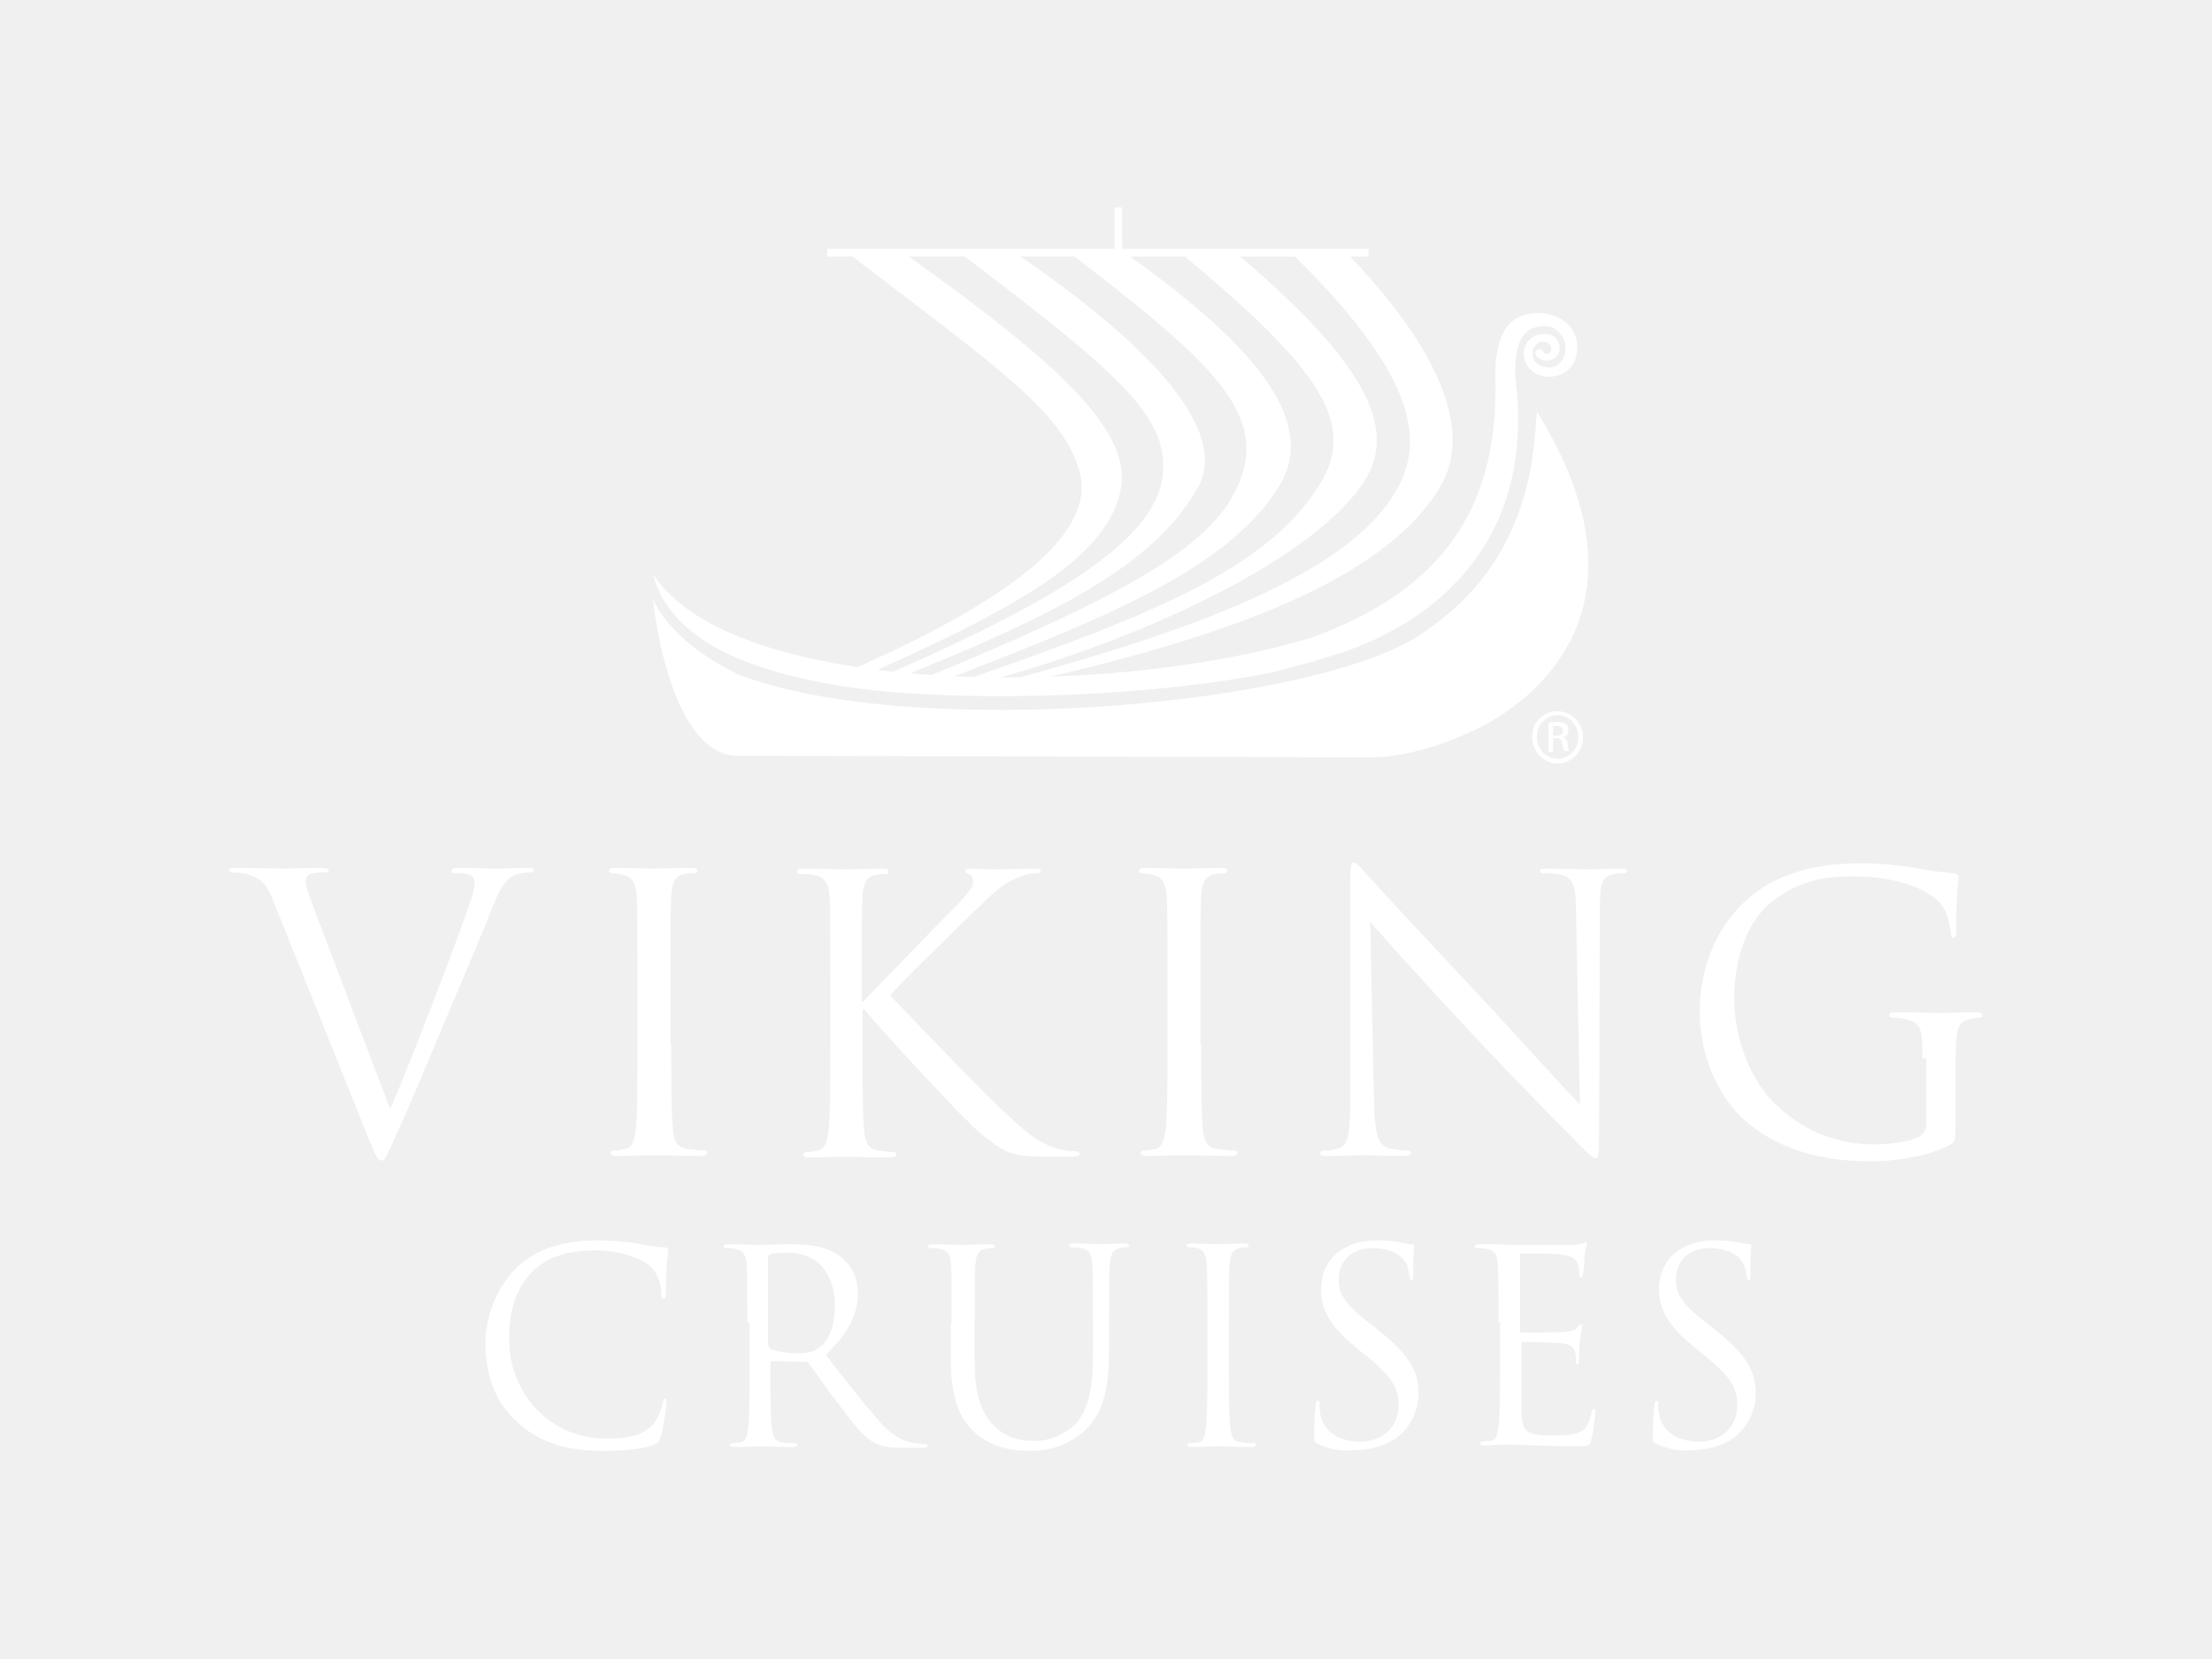
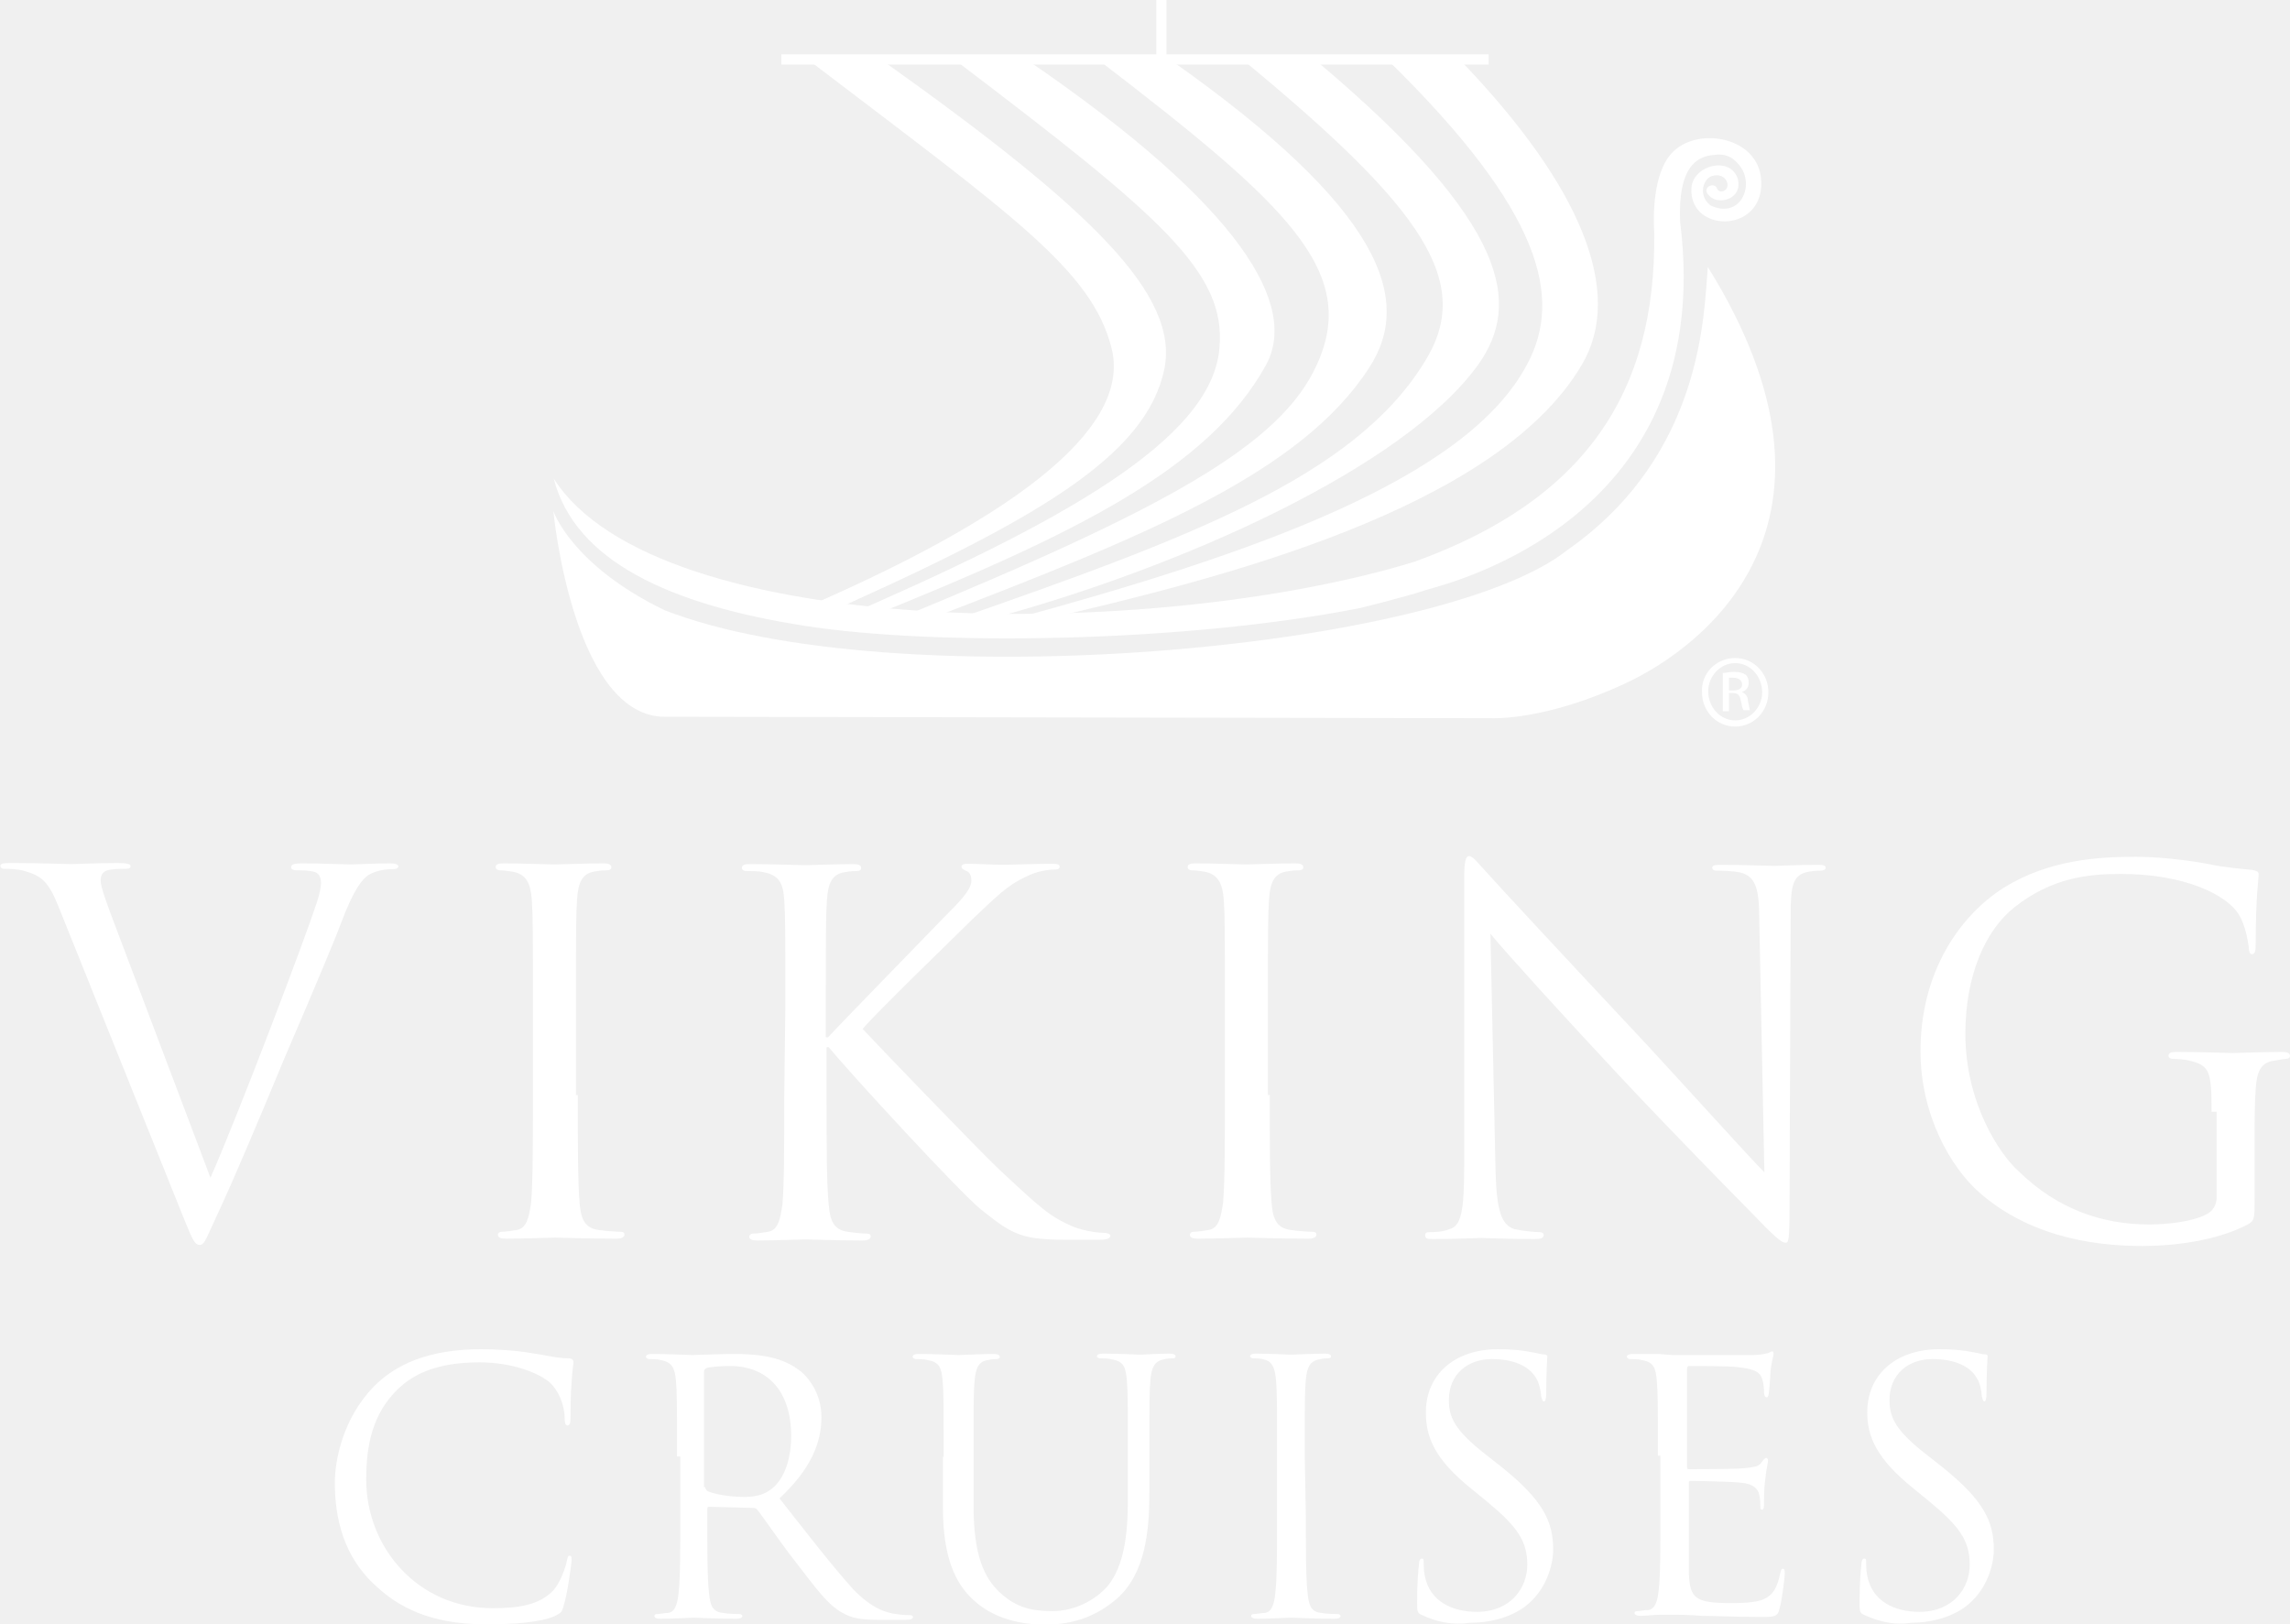
- <svg xmlns="http://www.w3.org/2000/svg" version="1.1" id="logo" x="0px" y="0px" viewBox="0 0 288 216" enable-background="new 0 0 288 216" xml:space="preserve">
+ <svg xmlns="http://www.w3.org/2000/svg" version="1.1" id="logo" x="0px" y="0px" viewBox="82 83.2 627.8 445.2" enable-background="new 82 83.2 627.8 445.2" xml:space="preserve">
  <g>
    <g>
-       <path fill="#FFFFFF" d="M67.4,185.2c-3.4-3-4.2-7-4.2-10.4c0-2.3,0.8-6.4,3.9-9.6c2.1-2.1,5.3-3.7,10.7-3.7c1.4,0,3.4,0.1,5.1,0.4    c1.3,0.2,2.5,0.5,3.6,0.5c0.4,0,0.5,0.2,0.5,0.4c0,0.3-0.1,0.7-0.2,2c-0.1,1.2-0.1,3.1-0.1,3.6c0,0.5-0.1,0.7-0.3,0.7    c-0.2,0-0.3-0.2-0.3-0.7c0-1.4-0.6-2.8-1.5-3.6c-1.2-1-3.9-2-7-2c-4.7,0-6.8,1.4-8.1,2.6c-2.6,2.5-3.2,5.6-3.2,9.1    c0,6.7,5.1,12.8,12.6,12.8c2.6,0,4.7-0.3,6.1-1.8c0.7-0.8,1.2-2.3,1.3-2.9c0.1-0.4,0.1-0.5,0.3-0.5c0.2,0,0.2,0.2,0.2,0.5    c0,0.2-0.4,3.3-0.8,4.5c-0.2,0.7-0.3,0.7-0.9,1c-1.4,0.6-4.1,0.8-6.3,0.8C73.7,189,70.1,187.7,67.4,185.2z" />
-       <path fill="#FFFFFF" d="M97.3,172.2c0-5.5,0-6.4-0.1-7.6c-0.1-1.2-0.4-1.8-1.5-2c-0.3-0.1-0.9-0.1-1.2-0.1c-0.1,0-0.3-0.1-0.3-0.2    c0-0.2,0.2-0.3,0.6-0.3c1.6,0,3.8,0.1,4,0.1c0.4,0,3-0.1,4.1-0.1c2.2,0,4.6,0.2,6.4,1.5c0.9,0.6,2.4,2.3,2.4,4.8    c0,2.6-1.1,5.2-4.2,8.1c2.9,3.7,5.3,6.8,7.3,9c1.9,2,3.4,2.4,4.3,2.5c0.7,0.1,1.2,0.1,1.4,0.1c0.2,0,0.3,0.1,0.3,0.2    c0,0.2-0.2,0.3-0.8,0.3h-2.5c-2,0-2.8-0.2-3.7-0.7c-1.5-0.8-2.7-2.5-4.7-5.1c-1.5-1.9-3.1-4.3-3.8-5.2c-0.1-0.1-0.2-0.2-0.5-0.2    l-4.3-0.1c-0.2,0-0.2,0.1-0.2,0.3v0.8c0,3.4,0,6.1,0.2,7.6c0.1,1,0.3,1.8,1.4,1.9c0.5,0.1,1.3,0.1,1.6,0.1c0.2,0,0.3,0.1,0.3,0.2    c0,0.2-0.2,0.3-0.6,0.3c-1.9,0-4.1-0.1-4.3-0.1c0,0-2.2,0.1-3.3,0.1c-0.4,0-0.6-0.1-0.6-0.3c0-0.1,0.1-0.2,0.3-0.2    c0.3,0,0.7-0.1,1.1-0.1c0.7-0.1,0.9-0.9,1-1.9c0.2-1.5,0.2-4.2,0.2-7.6V172.2z M100.1,175.2c0,0.2,0.1,0.3,0.2,0.4    c0.5,0.3,2.1,0.6,3.7,0.6c0.8,0,1.8-0.1,2.6-0.7c1.2-0.8,2.1-2.7,2.1-5.4c0-4.4-2.3-7-6.1-7c-1,0-2,0.1-2.3,0.2    c-0.2,0.1-0.3,0.2-0.3,0.4V175.2z" />
-       <path fill="#FFFFFF" d="M123.9,172.2c0-5.5,0-6.4-0.1-7.6c-0.1-1.2-0.3-1.8-1.5-2c-0.3-0.1-0.9-0.1-1.2-0.1    c-0.1,0-0.3-0.1-0.3-0.2c0-0.2,0.2-0.3,0.6-0.3c1.6,0,3.7,0.1,4,0.1c0.3,0,2.4-0.1,3.5-0.1c0.4,0,0.6,0.1,0.6,0.3    c0,0.1-0.1,0.2-0.3,0.2c-0.2,0-0.5,0-0.9,0.1c-0.9,0.1-1.2,0.8-1.3,2c-0.1,1.1-0.1,2.1-0.1,7.6v4.9c0,5,1.1,7.2,2.6,8.6    c1.7,1.6,3.3,1.9,5.3,1.9c2.1,0,4.2-1,5.5-2.5c1.6-2,2-5,2-8.6v-4.4c0-5.5,0-6.4-0.1-7.6c-0.1-1.2-0.3-1.8-1.5-2    c-0.3-0.1-0.9-0.1-1.2-0.1c-0.1,0-0.3-0.1-0.3-0.2c0-0.2,0.2-0.3,0.6-0.3c1.6,0,3.5,0.1,3.7,0.1c0.2,0,1.9-0.1,2.9-0.1    c0.4,0,0.6,0.1,0.6,0.3c0,0.1-0.1,0.2-0.3,0.2c-0.2,0-0.5,0-0.9,0.1c-0.9,0.2-1.2,0.8-1.3,2c-0.1,1.1-0.1,2.1-0.1,7.6v3.7    c0,3.8-0.4,8-3.2,10.5c-2.5,2.2-5.1,2.6-7.2,2.6c-1.2,0-4.7-0.1-7.2-2.5c-1.7-1.6-3-4.1-3-9.2V172.2z" />
-       <path fill="#FFFFFF" d="M160,178.3c0,3.4,0,6.1,0.2,7.6c0.1,1,0.3,1.8,1.4,1.9c0.5,0.1,1.3,0.1,1.6,0.1c0.2,0,0.3,0.1,0.3,0.2    c0,0.2-0.2,0.3-0.6,0.3c-1.9,0-4.1-0.1-4.3-0.1c-0.2,0-2.4,0.1-3.4,0.1c-0.4,0-0.6-0.1-0.6-0.3c0-0.1,0.1-0.2,0.3-0.2    c0.3,0,0.7-0.1,1.1-0.1c0.7-0.1,0.9-0.9,1-1.9c0.2-1.5,0.2-4.2,0.2-7.6v-6.2c0-5.5,0-6.4-0.1-7.6c-0.1-1.2-0.4-1.8-1.2-2    c-0.4-0.1-0.8-0.1-1.1-0.1c-0.1,0-0.3-0.1-0.3-0.2c0-0.2,0.2-0.3,0.6-0.3c1.2,0,3.4,0.1,3.5,0.1c0.2,0,2.4-0.1,3.4-0.1    c0.4,0,0.6,0.1,0.6,0.3c0,0.1-0.1,0.2-0.3,0.2c-0.2,0-0.5,0-0.9,0.1c-0.9,0.2-1.2,0.8-1.3,2c-0.1,1.1-0.1,2.1-0.1,7.6V178.3z" />
-       <path fill="#FFFFFF" d="M171.6,188c-0.5-0.2-0.5-0.4-0.5-1.3c0-1.8,0.1-3.2,0.2-3.7c0-0.4,0.1-0.6,0.3-0.6c0.2,0,0.2,0.1,0.2,0.4    c0,0.3,0,0.8,0.1,1.3c0.5,2.6,2.8,3.6,5.2,3.6c3.4,0,5-2.4,5-4.7c0-2.4-1-3.8-4-6.3l-1.6-1.3c-3.7-3-4.5-5.2-4.5-7.6    c0-3.7,2.8-6.3,7.2-6.3c1.4,0,2.4,0.1,3.3,0.3c0.7,0.1,0.9,0.2,1.2,0.2c0.3,0,0.4,0.1,0.4,0.2c0,0.2-0.1,1.3-0.1,3.7    c0,0.6-0.1,0.8-0.2,0.8c-0.2,0-0.2-0.2-0.3-0.5c0-0.4-0.2-1.4-0.5-1.8c-0.2-0.4-1.2-1.9-4.4-1.9c-2.4,0-4.3,1.5-4.3,4.1    c0,2,0.9,3.3,4.3,5.9l1,0.8c4.1,3.3,5.1,5.4,5.1,8.2c0,1.4-0.6,4.1-3,5.8c-1.5,1-3.4,1.5-5.3,1.5C174.7,189,173,188.7,171.6,188z" />
-       <path fill="#FFFFFF" d="M195.1,172.2c0-5.5,0-6.4-0.1-7.6c-0.1-1.2-0.3-1.8-1.5-2c-0.3-0.1-0.9-0.1-1.2-0.1    c-0.1,0-0.3-0.1-0.3-0.2c0-0.2,0.2-0.3,0.6-0.3c0.8,0,1.8,0,2.5,0l1.4,0.1c0.2,0,7.2,0,8,0c0.7,0,1.2-0.1,1.5-0.2    c0.2,0,0.3-0.2,0.5-0.2c0.1,0,0.1,0.1,0.1,0.3c0,0.2-0.2,0.7-0.3,1.6c0,0.3-0.1,1.9-0.2,2.3c0,0.2-0.1,0.4-0.2,0.4    c-0.2,0-0.3-0.2-0.3-0.5c0-0.2,0-0.8-0.2-1.3c-0.2-0.6-0.6-1-2.5-1.2c-0.6-0.1-4.4-0.1-4.8-0.1c-0.1,0-0.2,0.1-0.2,0.3v9.7    c0,0.2,0,0.3,0.2,0.3c0.5,0,4.8,0,5.6-0.1c0.8-0.1,1.3-0.1,1.6-0.5c0.2-0.3,0.4-0.5,0.5-0.5c0.1,0,0.2,0.1,0.2,0.3    c0,0.2-0.2,0.8-0.3,2c-0.1,0.7-0.1,2-0.1,2.2c0,0.3,0,0.7-0.2,0.7c-0.2,0-0.2-0.1-0.2-0.3c0-0.3,0-0.7-0.1-1.2    c-0.1-0.5-0.5-1.1-1.8-1.2c-0.9-0.1-4.4-0.2-5-0.2c-0.2,0-0.2,0.1-0.2,0.2v3.1c0,1.2,0,5.2,0,6c0.1,2.4,0.6,2.9,4.1,2.9    c0.9,0,2.5,0,3.4-0.4c0.9-0.4,1.3-1.1,1.6-2.5c0.1-0.4,0.1-0.5,0.3-0.5c0.2,0,0.2,0.3,0.2,0.5c0,0.3-0.3,2.7-0.5,3.4    c-0.2,0.9-0.5,0.9-1.9,0.9c-2.6,0-4.6-0.1-5.9-0.1c-1.4-0.1-2.2-0.1-2.7-0.1c-0.1,0-0.7,0-1.4,0c-0.7,0-1.5,0.1-2,0.1    c-0.4,0-0.6-0.1-0.6-0.3c0-0.1,0.1-0.2,0.3-0.2c0.3,0,0.7-0.1,1.1-0.1c0.7-0.1,0.9-0.9,1-1.9c0.2-1.5,0.2-4.2,0.2-7.6V172.2z" />
-       <path fill="#FFFFFF" d="M215.7,188c-0.5-0.2-0.5-0.4-0.5-1.3c0-1.8,0.1-3.2,0.2-3.7c0-0.4,0.1-0.6,0.3-0.6c0.2,0,0.2,0.1,0.2,0.4    c0,0.3,0,0.8,0.1,1.3c0.5,2.6,2.8,3.6,5.2,3.6c3.4,0,5-2.4,5-4.7c0-2.4-1-3.8-4-6.3l-1.6-1.3c-3.7-3-4.6-5.2-4.6-7.6    c0-3.7,2.8-6.3,7.2-6.3c1.4,0,2.4,0.1,3.3,0.3c0.7,0.1,0.9,0.2,1.2,0.2c0.3,0,0.3,0.1,0.3,0.2c0,0.2-0.1,1.3-0.1,3.7    c0,0.6-0.1,0.8-0.2,0.8c-0.2,0-0.2-0.2-0.3-0.5c0-0.4-0.2-1.4-0.5-1.8c-0.2-0.4-1.2-1.9-4.4-1.9c-2.4,0-4.3,1.5-4.3,4.1    c0,2,0.9,3.3,4.3,5.9l1,0.8c4.1,3.3,5.1,5.4,5.1,8.2c0,1.4-0.6,4.1-3,5.8c-1.5,1-3.4,1.5-5.3,1.5C218.8,189,217.2,188.7,215.7,188    z" />
+       <path fill="#FFFFFF" d="M185.4,518.3c-9.4-8.2-11.6-19.2-11.6-28.6c0-6.3,2.2-17.6,10.7-26.4c5.8-5.8,14.6-10.2,29.4-10.2    c3.9,0,9.4,0.3,14,1.1c3.6,0.5,6.9,1.4,9.9,1.4c1.1,0,1.4,0.5,1.4,1.1c0,0.8-0.3,1.9-0.5,5.5c-0.3,3.3-0.3,8.5-0.3,9.9    s-0.3,1.9-0.8,1.9c-0.5,0-0.8-0.5-0.8-1.9c0-3.8-1.7-7.7-4.1-9.9c-3.3-2.8-10.7-5.5-19.2-5.5c-12.9,0-18.7,3.9-22.3,7.2    c-7.1,6.9-8.8,15.4-8.8,25c0,18.4,14,35.2,34.6,35.2c7.1,0,12.9-0.8,16.8-5c1.9-2.2,3.3-6.3,3.6-8c0.3-1.1,0.3-1.4,0.8-1.4    c0.5,0,0.5,0.5,0.5,1.4c0,0.5-1.1,9.1-2.2,12.4c-0.5,1.9-0.8,1.9-2.5,2.8c-3.9,1.7-11.3,2.2-17.3,2.2    C202.7,528.8,192.8,525.2,185.4,518.3z" />
+       <path fill="#FFFFFF" d="M267.6,482.5c0-15.1,0-17.6-0.3-20.9c-0.3-3.3-1.1-5-4.1-5.5c-0.8-0.3-2.5-0.3-3.3-0.3    c-0.3,0-0.8-0.3-0.8-0.6c0-0.5,0.5-0.8,1.6-0.8c4.4,0,10.5,0.3,11,0.3c1.1,0,8.2-0.3,11.3-0.3c6,0,12.6,0.5,17.6,4.1    c2.5,1.6,6.6,6.3,6.6,13.2c0,7.2-3,14.3-11.5,22.3c8,10.2,14.6,18.7,20.1,24.8c5.2,5.5,9.4,6.6,11.8,6.9c1.9,0.3,3.3,0.3,3.9,0.3    c0.5,0,0.8,0.3,0.8,0.5c0,0.5-0.5,0.8-2.2,0.8h-6.9c-5.5,0-7.7-0.5-10.2-1.9c-4.1-2.2-7.4-6.9-12.9-14    c-4.1-5.2-8.5-11.8-10.5-14.3c-0.3-0.3-0.5-0.5-1.4-0.5l-11.8-0.3c-0.5,0-0.5,0.3-0.5,0.8v2.2c0,9.3,0,16.8,0.5,20.9    c0.3,2.8,0.8,5,3.9,5.2c1.4,0.3,3.6,0.3,4.4,0.3c0.5,0,0.8,0.3,0.8,0.5c0,0.5-0.5,0.8-1.6,0.8c-5.2,0-11.3-0.3-11.8-0.3    c0,0-6,0.3-9.1,0.3c-1.1,0-1.6-0.3-1.6-0.8c0-0.3,0.3-0.5,0.8-0.5c0.8,0,1.9-0.3,3-0.3c1.9-0.3,2.5-2.5,2.8-5.2    c0.5-4.1,0.5-11.5,0.5-20.9v-16.8H267.6z M275.3,490.8c0,0.5,0.3,0.8,0.5,1.1c1.4,0.8,5.8,1.7,10.2,1.7c2.2,0,5-0.3,7.1-1.9    c3.3-2.2,5.8-7.4,5.8-14.8c0-12.1-6.3-19.2-16.8-19.2c-2.8,0-5.5,0.3-6.3,0.5c-0.5,0.3-0.8,0.5-0.8,1.1v31.6H275.3z" />
+       <path fill="#FFFFFF" d="M340.7,482.5c0-15.1,0-17.6-0.3-20.9c-0.3-3.3-0.8-5-4.1-5.5c-0.8-0.3-2.5-0.3-3.3-0.3    c-0.3,0-0.8-0.3-0.8-0.6c0-0.5,0.5-0.8,1.6-0.8c4.4,0,10.2,0.3,11,0.3s6.6-0.3,9.6-0.3c1.1,0,1.7,0.3,1.7,0.8    c0,0.3-0.3,0.6-0.8,0.6s-1.4,0-2.5,0.3c-2.5,0.3-3.3,2.2-3.6,5.5c-0.3,3-0.3,5.8-0.3,20.9V496c0,13.8,3,19.8,7.1,23.7    c4.7,4.4,9.1,5.2,14.6,5.2c5.8,0,11.5-2.8,15.1-6.9c4.4-5.5,5.5-13.8,5.5-23.6v-12.1c0-15.1,0-17.6-0.3-20.9s-0.8-5-4.1-5.5    c-0.8-0.3-2.5-0.3-3.3-0.3c-0.3,0-0.8-0.3-0.8-0.5c0-0.5,0.5-0.8,1.7-0.8c4.4,0,9.6,0.3,10.2,0.3s5.2-0.3,8-0.3    c1.1,0,1.7,0.3,1.7,0.8c0,0.3-0.3,0.5-0.8,0.5s-1.4,0-2.5,0.3c-2.5,0.5-3.3,2.2-3.6,5.5c-0.3,3-0.3,5.8-0.3,20.9v10.2    c0,10.5-1.1,22-8.8,28.9c-6.9,6-14,7.2-19.8,7.2c-3.3,0-12.9-0.3-19.8-6.9c-4.7-4.4-8.2-11.3-8.2-25.3v-13.8H340.7z" />
+       <path fill="#FFFFFF" d="M440,499.3c0,9.3,0,16.8,0.5,20.9c0.3,2.8,0.8,5,3.8,5.2c1.4,0.3,3.6,0.3,4.4,0.3c0.5,0,0.8,0.3,0.8,0.5    c0,0.5-0.5,0.8-1.7,0.8c-5.2,0-11.3-0.3-11.8-0.3s-6.6,0.3-9.3,0.3c-1.1,0-1.7-0.3-1.7-0.8c0-0.3,0.3-0.5,0.8-0.5    c0.8,0,1.9-0.3,3-0.3c1.9-0.3,2.5-2.5,2.8-5.2c0.5-4.1,0.5-11.5,0.5-20.9v-17c0-15.1,0-17.6-0.3-20.9c-0.3-3.3-1.1-5-3.3-5.5    c-1.1-0.3-2.2-0.3-3-0.3c-0.3,0-0.8-0.3-0.8-0.5c0-0.5,0.5-0.8,1.6-0.8c3.3,0,9.4,0.3,9.6,0.3c0.5,0,6.6-0.3,9.4-0.3    c1.1,0,1.6,0.3,1.6,0.8c0,0.3-0.3,0.5-0.8,0.5c-0.5,0-1.4,0-2.5,0.3c-2.5,0.5-3.3,2.2-3.6,5.5c-0.3,3-0.3,5.8-0.3,20.9L440,499.3    L440,499.3z" />
+       <path fill="#FFFFFF" d="M471.9,526c-1.4-0.5-1.4-1.1-1.4-3.6c0-5,0.3-8.8,0.5-10.2c0-1.1,0.3-1.7,0.8-1.7s0.5,0.3,0.5,1.1    c0,0.8,0,2.2,0.3,3.6c1.4,7.2,7.7,9.9,14.3,9.9c9.3,0,13.8-6.6,13.8-12.9c0-6.6-2.8-10.5-11-17.3l-4.4-3.6    c-10.2-8.2-12.4-14.3-12.4-20.9c0-10.2,7.7-17.3,19.8-17.3c3.8,0,6.6,0.3,9.1,0.8c1.9,0.3,2.5,0.6,3.3,0.6s1.1,0.3,1.1,0.5    c0,0.5-0.3,3.6-0.3,10.2c0,1.7-0.3,2.2-0.6,2.2c-0.5,0-0.5-0.5-0.8-1.4c0-1.1-0.6-3.9-1.4-5c-0.6-1.1-3.3-5.2-12.1-5.2    c-6.6,0-11.8,4.1-11.8,11.3c0,5.5,2.5,9.1,11.8,16.2l2.8,2.2c11.3,9.1,14,14.9,14,22.6c0,3.8-1.7,11.3-8.2,15.9    c-4.1,2.8-9.3,4.1-14.6,4.1C480.4,528.8,475.8,527.9,471.9,526z" />
+       <path fill="#FFFFFF" d="M536.5,482.5c0-15.1,0-17.6-0.3-20.9c-0.3-3.3-0.8-5-4.1-5.5c-0.8-0.3-2.5-0.3-3.3-0.3    c-0.3,0-0.8-0.3-0.8-0.6c0-0.5,0.5-0.8,1.7-0.8c2.2,0,5,0,6.9,0l3.8,0.3c0.5,0,19.8,0,22,0c1.9,0,3.3-0.3,4.1-0.5    c0.5,0,0.8-0.5,1.4-0.5c0.3,0,0.3,0.3,0.3,0.8s-0.5,1.9-0.8,4.4c0,0.8-0.3,5.2-0.5,6.3c0,0.5-0.3,1.1-0.5,1.1    c-0.5,0-0.8-0.5-0.8-1.4c0-0.5,0-2.2-0.5-3.6c-0.5-1.7-1.7-2.8-6.9-3.3c-1.7-0.3-12.1-0.3-13.2-0.3c-0.3,0-0.5,0.3-0.5,0.8v26.7    c0,0.5,0,0.8,0.5,0.8c1.4,0,13.2,0,15.4-0.3s3.6-0.3,4.4-1.4c0.5-0.8,1.1-1.4,1.4-1.4c0.3,0,0.5,0.3,0.5,0.8s-0.5,2.2-0.8,5.5    c-0.3,1.9-0.3,5.5-0.3,6c0,0.8,0,1.9-0.5,1.9s-0.5-0.3-0.5-0.8c0-0.8,0-1.9-0.3-3.3s-1.4-3-5-3.3c-2.5-0.3-12.1-0.5-13.8-0.5    c-0.5,0-0.5,0.3-0.5,0.5v8.5c0,3.3,0,14.3,0,16.5c0.3,6.6,1.7,8,11.3,8c2.5,0,6.9,0,9.3-1.1s3.6-3,4.4-6.9    c0.3-1.1,0.3-1.4,0.8-1.4s0.5,0.8,0.5,1.4c0,0.8-0.8,7.4-1.4,9.3c-0.5,2.5-1.4,2.5-5.2,2.5c-7.2,0-12.7-0.3-16.2-0.3    c-3.8-0.3-6-0.3-7.4-0.3c-0.3,0-1.9,0-3.8,0s-4.1,0.3-5.5,0.3c-1.1,0-1.7-0.3-1.7-0.8c0-0.3,0.3-0.5,0.8-0.5c0.8,0,1.9-0.3,3-0.3    c1.9-0.3,2.5-2.5,2.8-5.2c0.5-4.1,0.5-11.5,0.5-20.9v-16.2H536.5z" />
+       <path fill="#FFFFFF" d="M593.2,526c-1.4-0.5-1.4-1.1-1.4-3.6c0-5,0.3-8.8,0.5-10.2c0-1.1,0.3-1.7,0.8-1.7s0.5,0.3,0.5,1.1    c0,0.8,0,2.2,0.3,3.6c1.4,7.2,7.7,9.9,14.3,9.9c9.3,0,13.8-6.6,13.8-12.9c0-6.6-2.8-10.5-11-17.3l-4.4-3.6    c-10.2-8.2-12.7-14.3-12.7-20.9c0-10.2,7.7-17.3,19.8-17.3c3.8,0,6.6,0.3,9.1,0.8c1.9,0.3,2.5,0.6,3.3,0.6s0.8,0.3,0.8,0.5    c0,0.5-0.3,3.6-0.3,10.2c0,1.7-0.3,2.2-0.5,2.2c-0.5,0-0.5-0.5-0.8-1.4c0-1.1-0.5-3.9-1.4-5c-0.5-1.1-3.3-5.2-12.1-5.2    c-6.6,0-11.8,4.1-11.8,11.3c0,5.5,2.5,9.1,11.8,16.2l2.8,2.2c11.3,9.1,14,14.9,14,22.6c0,3.8-1.7,11.3-8.2,15.9    c-4.1,2.8-9.3,4.1-14.6,4.1C601.7,528.8,597.3,527.9,593.2,526z" />
    </g>
    <g>
-       <path fill="#FFFFFF" d="M50.8,144.4c2.9-6.6,9.5-24,10.6-27.5c0.2-0.7,0.4-1.4,0.4-1.9c0-0.4-0.1-0.9-0.6-1.1    c-0.6-0.2-1.3-0.2-1.9-0.2c-0.3,0-0.5-0.1-0.5-0.3c0-0.3,0.3-0.4,1.1-0.4c2,0,4.3,0.1,4.9,0.1c0.3,0,2.4-0.1,3.9-0.1    c0.5,0,0.8,0.1,0.8,0.3c0,0.2-0.2,0.3-0.6,0.3c-0.3,0-1.4,0-2.4,0.6c-0.6,0.4-1.4,1.3-2.7,4.7c-0.5,1.4-3,7.3-5.6,13.4    c-3,7.2-5.3,12.6-6.4,15c-1.4,3-1.6,3.8-2.1,3.8c-0.6,0-0.8-0.7-1.8-3.1l-12.2-30.4c-1.1-2.8-1.8-3.3-3.6-3.8    c-0.7-0.2-1.6-0.2-1.9-0.2c-0.3,0-0.4-0.2-0.4-0.3c0-0.3,0.5-0.3,1.3-0.3c2.4,0,5.2,0.1,5.8,0.1c0.5,0,2.7-0.1,4.6-0.1    c0.9,0,1.3,0.1,1.3,0.3c0,0.2-0.1,0.3-0.5,0.3c-0.5,0-1.4,0-1.9,0.2c-0.5,0.2-0.6,0.6-0.6,1c0,0.6,0.6,2.2,1.3,4.1L50.8,144.4z" />
-       <path fill="#FFFFFF" d="M87.4,136.1c0,4.8,0,8.7,0.2,10.8c0.1,1.4,0.4,2.5,1.9,2.7c0.7,0.1,1.8,0.2,2.2,0.2c0.3,0,0.4,0.1,0.4,0.3    c0,0.2-0.2,0.4-0.8,0.4c-2.7,0-5.9-0.1-6.1-0.1c-0.2,0-3.4,0.1-4.9,0.1c-0.5,0-0.8-0.1-0.8-0.4c0-0.1,0.1-0.3,0.4-0.3    c0.4,0,1-0.1,1.5-0.2c1-0.2,1.2-1.3,1.4-2.7c0.2-2.1,0.2-6,0.2-10.8v-8.7c0-7.7,0-9.1-0.1-10.7c-0.1-1.7-0.6-2.5-1.7-2.8    c-0.5-0.1-1.2-0.2-1.5-0.2c-0.2,0-0.4-0.1-0.4-0.3c0-0.3,0.2-0.4,0.8-0.4c1.6,0,4.8,0.1,5,0.1c0.2,0,3.4-0.1,4.9-0.1    c0.5,0,0.8,0.1,0.8,0.4c0,0.2-0.2,0.3-0.4,0.3c-0.3,0-0.6,0-1.2,0.1c-1.3,0.2-1.7,1.1-1.8,2.8c-0.1,1.6-0.1,3-0.1,10.7V136.1z" />
-       <path fill="#FFFFFF" d="M108.1,127.4c0-7.7,0-9.1-0.1-10.7c-0.1-1.7-0.5-2.5-2.1-2.8c-0.4-0.1-1.2-0.1-1.7-0.1    c-0.2,0-0.4-0.1-0.4-0.3c0-0.3,0.2-0.4,0.8-0.4c2.2,0,5.2,0.1,5.5,0.1c0.4,0,3.3-0.1,4.8-0.1c0.5,0,0.8,0.1,0.8,0.4    c0,0.2-0.2,0.3-0.4,0.3c-0.3,0-0.6,0-1.2,0.1c-1.3,0.2-1.7,1.1-1.8,2.8c-0.1,1.6-0.1,3-0.1,10.7v3h0.2c0.8-0.9,9.8-10.1,11.6-12    c1.4-1.4,2.7-2.7,2.7-3.6c0-0.6-0.2-0.9-0.6-1c-0.2-0.1-0.4-0.2-0.4-0.4c0-0.2,0.2-0.3,0.6-0.3c1,0,2.5,0.1,3.7,0.1    c0.2,0,3.5-0.1,4.8-0.1c0.5,0,0.7,0.1,0.7,0.3c0,0.2-0.1,0.3-0.5,0.3c-0.7,0-1.8,0.2-2.8,0.7c-2,0.9-3.1,2.1-5.4,4.3    c-1.2,1.2-9.9,9.6-10.9,10.9c1.3,1.4,11.6,12.1,13.6,14c4.2,3.9,5,4.7,7.4,5.7c1.3,0.5,2.7,0.6,3.1,0.6c0.3,0,0.6,0.1,0.6,0.3    c0,0.2-0.2,0.4-1.1,0.4h-2.5c-1.4,0-2.3,0-3.4-0.1c-2.6-0.2-3.9-1.3-6-3c-2.2-1.8-12.7-13.2-15.1-16.1h-0.2v4.9    c0,4.8,0,8.7,0.2,10.8c0.1,1.4,0.4,2.5,1.9,2.7c0.7,0.1,1.5,0.2,1.9,0.2c0.3,0,0.4,0.1,0.4,0.3c0,0.2-0.2,0.4-0.8,0.4    c-2.4,0-5.3-0.1-5.7-0.1s-3.3,0.1-4.8,0.1c-0.5,0-0.8-0.1-0.8-0.4c0-0.1,0.1-0.3,0.4-0.3c0.4,0,1-0.1,1.5-0.2    c1-0.2,1.2-1.3,1.4-2.7c0.2-2.1,0.2-6,0.2-10.8V127.4z" />
-       <path fill="#FFFFFF" d="M156.4,136.1c0,4.8,0,8.7,0.2,10.8c0.1,1.4,0.4,2.5,1.9,2.7c0.7,0.1,1.8,0.2,2.2,0.2    c0.3,0,0.4,0.1,0.4,0.3c0,0.2-0.2,0.4-0.8,0.4c-2.7,0-5.9-0.1-6.1-0.1c-0.2,0-3.4,0.1-4.9,0.1c-0.5,0-0.8-0.1-0.8-0.4    c0-0.1,0.1-0.3,0.4-0.3c0.4,0,1-0.1,1.5-0.2c1-0.2,1.2-1.3,1.4-2.7c0.2-2.1,0.2-6,0.2-10.8v-8.7c0-7.7,0-9.1-0.1-10.7    c-0.1-1.7-0.6-2.5-1.7-2.8c-0.5-0.1-1.2-0.2-1.5-0.2c-0.2,0-0.4-0.1-0.4-0.3c0-0.3,0.2-0.4,0.8-0.4c1.6,0,4.8,0.1,5,0.1    c0.2,0,3.4-0.1,4.9-0.1c0.5,0,0.8,0.1,0.8,0.4c0,0.2-0.2,0.3-0.4,0.3c-0.3,0-0.6,0-1.2,0.1c-1.3,0.2-1.7,1.1-1.8,2.8    c-0.1,1.6-0.1,3-0.1,10.7V136.1z" />
-       <path fill="#FFFFFF" d="M178.9,143.7c0.1,4.1,0.6,5.4,1.9,5.8c0.9,0.2,2,0.3,2.5,0.3c0.2,0,0.4,0.1,0.4,0.3c0,0.3-0.3,0.4-0.9,0.4    c-2.8,0-4.8-0.1-5.3-0.1c-0.4,0-2.5,0.1-4.8,0.1c-0.5,0-0.8,0-0.8-0.4c0-0.2,0.1-0.3,0.4-0.3c0.4,0,1.3,0,2-0.3    c1.2-0.3,1.5-1.8,1.5-6.3l0-28.4c0-1.9,0.1-2.5,0.5-2.5c0.4,0,1.2,1.1,1.7,1.6c0.7,0.8,8.1,8.8,15.8,17    c4.9,5.3,10.3,11.3,11.9,12.9l-0.5-25.2c0-3.2-0.4-4.3-1.9-4.7c-0.9-0.2-2-0.2-2.4-0.2c-0.3,0-0.4-0.2-0.4-0.3    c0-0.3,0.4-0.3,1-0.3c2.2,0,4.6,0.1,5.2,0.1c0.5,0,2.2-0.1,4.2-0.1c0.5,0,0.9,0,0.9,0.3c0,0.2-0.2,0.3-0.5,0.3    c-0.2,0-0.6,0-1.2,0.1c-1.6,0.3-1.8,1.4-1.8,4.4l-0.1,29.1c0,3.3-0.1,3.5-0.4,3.5c-0.4,0-1-0.5-3.6-3.2    c-0.5-0.5-7.7-7.8-12.9-13.4c-5.8-6.2-11.4-12.4-12.9-14.2L178.9,143.7z" />
-       <path fill="#FFFFFF" d="M250.3,137.8c0-4-0.2-4.6-2.2-5.1c-0.4-0.1-1.2-0.2-1.7-0.2c-0.2,0-0.4-0.1-0.4-0.3c0-0.3,0.2-0.4,0.8-0.4    c2.2,0,5.4,0.1,5.6,0.1s3.4-0.1,4.9-0.1c0.5,0,0.8,0.1,0.8,0.4c0,0.2-0.2,0.3-0.4,0.3c-0.3,0-0.6,0.1-1.2,0.2    c-1.3,0.2-1.7,1.1-1.8,2.8c-0.1,1.6-0.1,3.1-0.1,5.2v5.6c0,2.2,0,2.3-0.6,2.7c-3.2,1.7-7.6,2.2-10.5,2.2c-3.8,0-10.8-0.5-16.3-5.3    c-3-2.6-5.9-7.9-5.9-14.1c0-7.9,3.9-13.5,8.3-16.3c4.5-2.8,9.4-3.1,13.2-3.1c3.1,0,6.6,0.6,7.6,0.8c1,0.2,2.8,0.4,4,0.5    c0.5,0.1,0.6,0.2,0.6,0.4c0,0.7-0.3,2.1-0.3,7c0,0.8-0.1,1-0.4,1c-0.2,0-0.3-0.3-0.3-0.7c-0.1-0.7-0.3-2.1-1-3.3    c-1.2-1.9-5.3-4-11.7-4c-3.1,0-6.8,0.3-10.6,3.3c-2.9,2.3-4.9,6.8-4.9,12.6c0,7,3.5,12.1,5.3,13.7c3.9,3.8,8.4,5.3,13,5.3    c1.8,0,4.4-0.3,5.7-1c0.6-0.3,1-0.9,1-1.7V137.8z" />
+       <path fill="#FFFFFF" d="M139.7,406.1c8-18.2,26.1-66,29.2-75.6c0.6-1.9,1.1-3.9,1.1-5.2c0-1.1-0.3-2.5-1.6-3    c-1.7-0.5-3.6-0.5-5.2-0.5c-0.8,0-1.4-0.3-1.4-0.8c0-0.8,0.8-1.1,3-1.1c5.5,0,11.8,0.3,13.5,0.3c0.8,0,6.6-0.3,10.7-0.3    c1.4,0,2.2,0.3,2.2,0.8c0,0.5-0.5,0.8-1.6,0.8c-0.8,0-3.9,0-6.6,1.6c-1.6,1.1-3.9,3.6-7.4,12.9c-1.4,3.9-8.2,20.1-15.4,36.8    c-8.2,19.8-14.6,34.7-17.6,41.2c-3.9,8.2-4.4,10.5-5.8,10.5c-1.6,0-2.2-1.9-4.9-8.5l-33.6-83.6c-3-7.7-4.9-9.1-9.9-10.5    c-1.9-0.5-4.4-0.5-5.2-0.5s-1.1-0.5-1.1-0.8c0-0.8,1.4-0.8,3.6-0.8c6.6,0,14.3,0.3,15.9,0.3c1.4,0,7.4-0.3,12.6-0.3    c2.5,0,3.6,0.3,3.6,0.8c0,0.5-0.3,0.8-1.4,0.8c-1.4,0-3.9,0-5.2,0.5s-1.6,1.6-1.6,2.8c0,1.6,1.6,6,3.6,11.3L139.7,406.1z" />
+       <path fill="#FFFFFF" d="M240.4,383.3c0,13.2,0,23.9,0.5,29.7c0.3,3.8,1.1,6.9,5.2,7.4c1.9,0.3,5,0.5,6,0.5c0.8,0,1.1,0.3,1.1,0.8    s-0.5,1.1-2.2,1.1c-7.4,0-16.2-0.3-16.8-0.3s-9.4,0.3-13.5,0.3c-1.4,0-2.2-0.3-2.2-1.1c0-0.3,0.3-0.8,1.1-0.8    c1.1,0,2.8-0.3,4.1-0.5c2.8-0.5,3.3-3.6,3.9-7.4c0.5-5.8,0.5-16.5,0.5-29.7v-23.9c0-21.2,0-25-0.3-29.4c-0.3-4.7-1.6-6.9-4.7-7.7    c-1.4-0.3-3.3-0.5-4.1-0.5c-0.5,0-1.1-0.3-1.1-0.8c0-0.8,0.5-1.1,2.2-1.1c4.4,0,13.2,0.3,13.8,0.3s9.4-0.3,13.5-0.3    c1.4,0,2.2,0.3,2.2,1.1c0,0.5-0.6,0.8-1.1,0.8c-0.8,0-1.6,0-3.3,0.3c-3.6,0.5-4.7,3-5,7.7c-0.3,4.4-0.3,8.2-0.3,29.4v24.2H240.4z" />
+       <path fill="#FFFFFF" d="M297.3,359.4c0-21.2,0-25-0.3-29.4c-0.3-4.7-1.4-6.9-5.8-7.7c-1.1-0.3-3.3-0.3-4.7-0.3    c-0.5,0-1.1-0.3-1.1-0.8c0-0.8,0.5-1.1,2.2-1.1c6,0,14.3,0.3,15.1,0.3c1.1,0,9.1-0.3,13.2-0.3c1.4,0,2.2,0.3,2.2,1.1    c0,0.5-0.5,0.8-1.1,0.8c-0.8,0-1.6,0-3.3,0.3c-3.6,0.5-4.7,3-5,7.7c-0.3,4.4-0.3,8.2-0.3,29.4v8.2h0.6c2.2-2.5,26.9-27.8,31.9-33    c3.9-3.9,7.4-7.4,7.4-9.9c0-1.6-0.5-2.5-1.6-2.8c-0.5-0.3-1.1-0.5-1.1-1.1c0-0.5,0.5-0.8,1.6-0.8c2.8,0,6.9,0.3,10.2,0.3    c0.5,0,9.6-0.3,13.2-0.3c1.4,0,1.9,0.3,1.9,0.8c0,0.5-0.3,0.8-1.4,0.8c-1.9,0-5,0.5-7.7,1.9c-5.5,2.5-8.5,5.8-14.9,11.8    c-3.3,3.3-27.2,26.4-30,30c3.6,3.9,31.9,33.3,37.4,38.5c11.5,10.7,13.8,12.9,20.3,15.7c3.6,1.4,7.4,1.7,8.5,1.7    c0.8,0,1.7,0.3,1.7,0.8s-0.5,1.1-3,1.1h-6.9c-3.8,0-6.3,0-9.3-0.3c-7.2-0.6-10.7-3.6-16.5-8.2c-6-5-34.9-36.3-41.5-44.3h-0.6v13.5    c0,13.2,0,23.9,0.6,29.7c0.3,3.8,1.1,6.9,5.2,7.4c1.9,0.3,4.1,0.5,5.2,0.5c0.8,0,1.1,0.3,1.1,0.8s-0.5,1.1-2.2,1.1    c-6.6,0-14.6-0.3-15.7-0.3c-1.1,0-9.1,0.3-13.2,0.3c-1.4,0-2.2-0.3-2.2-1.1c0-0.3,0.3-0.8,1.1-0.8c1.1,0,2.8-0.3,4.1-0.5    c2.8-0.5,3.3-3.6,3.9-7.4c0.5-5.8,0.5-16.5,0.5-29.7L297.3,359.4L297.3,359.4z" />
+       <path fill="#FFFFFF" d="M430.1,383.3c0,13.2,0,23.9,0.5,29.7c0.3,3.8,1.1,6.9,5.2,7.4c1.9,0.3,4.9,0.5,6,0.5    c0.8,0,1.1,0.3,1.1,0.8s-0.5,1.1-2.2,1.1c-7.4,0-16.2-0.3-16.8-0.3c-0.5,0-9.3,0.3-13.5,0.3c-1.4,0-2.2-0.3-2.2-1.1    c0-0.3,0.3-0.8,1.1-0.8c1.1,0,2.8-0.3,4.1-0.5c2.8-0.5,3.3-3.6,3.9-7.4c0.5-5.8,0.5-16.5,0.5-29.7v-23.9c0-21.2,0-25-0.3-29.4    c-0.3-4.7-1.7-6.9-4.7-7.7c-1.4-0.3-3.3-0.5-4.1-0.5c-0.5,0-1.1-0.3-1.1-0.8c0-0.8,0.5-1.1,2.2-1.1c4.4,0,13.2,0.3,13.8,0.3    c0.5,0,9.3-0.3,13.5-0.3c1.4,0,2.2,0.3,2.2,1.1c0,0.5-0.5,0.8-1.1,0.8c-0.8,0-1.6,0-3.3,0.3c-3.6,0.5-4.7,3-5,7.7    c-0.3,4.4-0.3,8.2-0.3,29.4v24.2H430.1z" />
+       <path fill="#FFFFFF" d="M492,404.2c0.3,11.3,1.7,14.8,5.2,16c2.5,0.5,5.5,0.8,6.9,0.8c0.6,0,1.1,0.3,1.1,0.8    c0,0.8-0.8,1.1-2.5,1.1c-7.7,0-13.2-0.3-14.6-0.3c-1.1,0-6.9,0.3-13.2,0.3c-1.4,0-2.2,0-2.2-1.1c0-0.5,0.3-0.8,1.1-0.8    c1.1,0,3.6,0,5.5-0.8c3.3-0.8,4.1-5,4.1-17.3v-78.1c0-5.2,0.3-6.9,1.4-6.9s3.3,3,4.7,4.4c1.9,2.2,22.3,24.2,43.5,46.8    c13.5,14.6,28.3,31.1,32.7,35.5l-1.4-69.3c0-8.8-1.1-11.8-5.2-12.9c-2.5-0.5-5.5-0.5-6.6-0.5c-0.8,0-1.1-0.5-1.1-0.8    c0-0.8,1.1-0.8,2.8-0.8c6,0,12.7,0.3,14.3,0.3c1.4,0,6-0.3,11.5-0.3c1.4,0,2.5,0,2.5,0.8c0,0.5-0.6,0.8-1.4,0.8    c-0.6,0-1.7,0-3.3,0.3c-4.4,0.8-4.9,3.9-4.9,12.1l-0.3,80c0,9.1-0.3,9.6-1.1,9.6c-1.1,0-2.8-1.4-9.9-8.8    c-1.4-1.4-21.2-21.5-35.5-36.8c-16-17.1-31.4-34.1-35.5-39.1L492,404.2z" />
+       <path fill="#FFFFFF" d="M688.3,388c0-11-0.5-12.7-6-14c-1.1-0.3-3.3-0.5-4.7-0.5c-0.5,0-1.1-0.3-1.1-0.8c0-0.8,0.5-1.1,2.2-1.1    c6,0,14.8,0.3,15.4,0.3c0.6,0,9.4-0.3,13.5-0.3c1.4,0,2.2,0.3,2.2,1.1c0,0.5-0.6,0.8-1.1,0.8c-0.8,0-1.7,0.3-3.3,0.5    c-3.6,0.5-4.7,3-5,7.7c-0.3,4.4-0.3,8.5-0.3,14.3v15.4c0,6,0,6.3-1.7,7.4c-8.8,4.7-20.9,6-28.9,6c-10.5,0-29.7-1.4-44.8-14.6    c-8.2-7.2-16.2-21.7-16.2-38.8c0-21.7,10.7-37.1,22.8-44.8c12.4-7.7,25.8-8.5,36.3-8.5c8.5,0,18.2,1.6,20.9,2.2    c2.8,0.6,7.7,1.1,11,1.4c1.4,0.3,1.7,0.6,1.7,1.1c0,1.9-0.8,5.8-0.8,19.2c0,2.2-0.3,2.8-1.1,2.8c-0.5,0-0.8-0.8-0.8-1.9    c-0.3-1.9-0.8-5.8-2.8-9.1c-3.3-5.2-14.6-11-32.2-11c-8.5,0-18.7,0.8-29.2,9.1c-8,6.3-13.5,18.7-13.5,34.7    c0,19.2,9.6,33.3,14.6,37.7c10.7,10.5,23.1,14.6,35.8,14.6c5,0,12.1-0.8,15.7-2.8c1.7-0.8,2.8-2.5,2.8-4.7V388H688.3z" />
    </g>
    <g>
      <g>
        <g>
-           <path fill-rule="evenodd" clip-rule="evenodd" fill="#FFFFFF" d="M110.6,33.1h7.3c20.8,14.8,29.5,23.3,28,30.7      c-1.8,8.7-12.7,15.1-35.2,25l-3.1-0.2c25.7-10.8,34.9-19.7,33-27C138.6,53.9,130.9,48.6,110.6,33.1L110.6,33.1z" />
-           <path fill-rule="evenodd" clip-rule="evenodd" fill="#FFFFFF" d="M125.1,33l7.2,0c21.5,14.7,27,24.5,23.7,30.4      c-5.7,10.3-18.9,16.8-39.8,25.2l-3,0.2c22.5-9.7,37.4-18,38.2-27.1C152.1,54.1,145.5,48.5,125.1,33L125.1,33z" />
-           <path fill-rule="evenodd" clip-rule="evenodd" fill="#FFFFFF" d="M139.5,33.1h7.2c20.8,14.7,24.1,23.7,19.6,30.6      c-6.8,10.5-22.4,16.8-44,25.1h-3.2c27-11.1,38.4-17.4,42-25.4C165.4,54,158,47.3,139.5,33.1L139.5,33.1z" />
-           <path fill-rule="evenodd" clip-rule="evenodd" fill="#FFFFFF" d="M153.9,33.1h7.2c19.5,16.4,20.3,24.3,16.1,30.2      c-7.3,10.2-29.6,20.3-49.1,25.5h-3.2c23.5-8.2,39.9-14.3,46.9-25.7C176.8,55.2,171.8,47.9,153.9,33.1L153.9,33.1z" />
-           <path fill-rule="evenodd" clip-rule="evenodd" fill="#FFFFFF" d="M168.3,33.1h7.2c12,12.5,16.3,23.1,12,30.3      c-8.5,14.4-36.1,21.3-53.7,25.4h-3.2c24-6.5,45.5-14,51.5-25.5C185.6,56.7,183.6,48.1,168.3,33.1L168.3,33.1z" />
-           <path fill-rule="evenodd" clip-rule="evenodd" fill="#FFFFFF" d="M197.3,49.1c3.9,30.9-25.3,36.5-25.6,36.8      c-1.9,0.6-6.3,1.7-6.3,1.7c-17.8,3.5-42.5,3.8-55.3,1.8C96.5,87.3,87.1,82.9,85,74.7c10.3,16.2,59.7,16.3,85.8,8.3      c16.9-6.1,24.1-16.8,23.9-32.8l0,0c-0.1-1.7-0.1-5.9,1.7-7.9c2.4-2.7,8.3-1.8,8.9,2.2c0.8,5.8-7.2,5.9-6.9,1.2      c0.2-2.3,3.9-3.2,4.6-0.9c0.5,1.9-1.6,2.6-2.6,1.9c-0.5-0.4-0.6-0.7-0.4-1c0.3-0.3,0.7-0.3,0.9,0c0.1,0.4,0.5,0.5,0.8,0.3      c0.7-0.4,0.1-1.9-1.3-1.4c-0.8,0.3-1.4,1.9-0.1,2.9c3.1,1.5,4.6-2.3,2.7-4.2c-0.8-0.9-1.7-0.9-2.4-0.8      C197.6,42.7,197.2,46,197.3,49.1" />
+           <path fill="#FFFFFF" d="M304.1,100h20.1c57.2,40.7,81.1,64.1,77,84.4c-5,23.9-34.9,41.5-96.8,68.8l-8.5-0.5      c70.7-29.7,96-54.2,90.8-74.2C381.2,157.2,360,142.6,304.1,100L304.1,100z" />
+           <path fill="#FFFFFF" d="M344,99.8h19.8c59.1,40.4,74.2,67.4,65.2,83.6c-15.7,28.3-52,46.2-109.5,69.3l-8.2,0.5      c61.9-26.7,102.9-49.5,105-74.5C418.3,157.8,400.1,142.4,344,99.8L344,99.8z" />
+           <path fill="#FFFFFF" d="M383.6,100h19.8c57.2,40.4,66.3,65.2,53.9,84.1c-18.7,28.9-61.6,46.2-121,69h-8.8      c74.2-30.5,105.6-47.9,115.5-69.9C454.8,157.5,434.5,139.1,383.6,100L383.6,100z" />
+           <path fill="#FFFFFF" d="M423.2,100H443c53.6,45.1,55.8,66.8,44.3,83.1c-20.1,28.1-81.4,55.8-135,70.1h-8.8      c64.6-22.5,109.7-39.3,129-70.7C486.2,160.8,472.5,140.7,423.2,100L423.2,100z" />
+           <path fill="#FFFFFF" d="M462.8,100h19.8c33,34.4,44.8,63.5,33,83.3c-23.4,39.6-99.3,58.6-147.7,69.8h-8.8      c66-17.9,125.1-38.5,141.6-70.1C510.4,164.9,504.9,141.3,462.8,100L462.8,100z" />
+           <path fill="#FFFFFF" d="M542.6,144c10.7,85-69.6,100.4-70.4,101.2c-5.2,1.7-17.3,4.7-17.3,4.7c-49,9.6-116.9,10.4-152.1,4.9      c-37.4-5.8-63.2-17.9-69-40.4c28.3,44.5,164.2,44.8,236,22.8c46.5-16.8,66.3-46.2,65.7-90.2l0,0c-0.3-4.7-0.3-16.2,4.7-21.7      c6.6-7.4,22.8-4.9,24.5,6.1c2.2,15.9-19.8,16.2-19,3.3c0.5-6.3,10.7-8.8,12.7-2.5c1.4,5.2-4.4,7.1-7.2,5.2      c-1.4-1.1-1.7-1.9-1.1-2.8c0.8-0.8,1.9-0.8,2.5,0c0.3,1.1,1.4,1.4,2.2,0.8c1.9-1.1,0.3-5.2-3.6-3.9c-2.2,0.8-3.8,5.2-0.3,8      c8.5,4.1,12.7-6.3,7.4-11.6c-2.2-2.5-4.7-2.5-6.6-2.2C543.4,126.4,542.3,135.5,542.6,144" />
        </g>
-         <path fill-rule="evenodd" clip-rule="evenodd" fill="#FFFFFF" d="M178.5,98.6c0,0,5.3,0.3,13.4-3.5c7.7-3.6,24.1-15.9,8.2-41.5     c-0.4,4.5-0.4,18.7-14,28.2c-12.7,10.1-67.4,14.8-90,6C86.8,83.3,85,77.9,85,77.9s1.9,20,10.8,20.5L178.5,98.6z" />
+         <path fill="#FFFFFF" d="M490.9,280.1c0,0,14.6,0.8,36.8-9.6c21.2-9.9,66.3-43.7,22.5-114.1c-1.1,12.4-1.1,51.4-38.5,77.6     c-34.9,27.8-185.4,40.7-247.5,16.5c-25.6-12.4-30.5-27.2-30.5-27.2s5.2,55,29.7,56.4L490.9,280.1z" />
      </g>
    </g>
-     <path fill="#FFFFFF" d="M202.8,92.6c1.8,0,3.3,1.5,3.3,3.4c0,1.9-1.5,3.4-3.3,3.4c-1.8,0-3.3-1.5-3.3-3.4   C199.4,94.1,200.9,92.6,202.8,92.6L202.8,92.6z M202.8,93.1c-1.5,0-2.7,1.3-2.7,2.8c0,1.6,1.2,2.9,2.7,2.9c1.5,0,2.7-1.3,2.7-2.8   C205.5,94.4,204.3,93.1,202.8,93.1L202.8,93.1z M202.2,97.9h-0.6v-3.8c0.3,0,0.6-0.1,1.1-0.1c0.6,0,0.9,0.1,1.2,0.3   c0.2,0.2,0.3,0.4,0.3,0.8c0,0.5-0.3,0.8-0.7,0.9v0c0.3,0.1,0.6,0.4,0.6,0.9c0.1,0.6,0.2,0.8,0.2,0.9h-0.6c-0.1-0.1-0.2-0.5-0.3-1   c-0.1-0.5-0.3-0.7-0.8-0.7h-0.4V97.9z M202.2,95.8h0.4c0.5,0,0.9-0.2,0.9-0.6c0-0.3-0.2-0.7-0.9-0.7c-0.2,0-0.3,0-0.4,0V95.8z" />
+     <path fill="#FFFFFF" d="M557.7,263.6c5,0,9.1,4.1,9.1,9.4s-4.1,9.4-9.1,9.4s-9.1-4.1-9.1-9.4C548.3,267.8,552.5,263.6,557.7,263.6   L557.7,263.6z M557.7,265c-4.1,0-7.4,3.6-7.4,7.7c0,4.4,3.3,8,7.4,8s7.4-3.6,7.4-7.7C565.1,268.6,561.8,265,557.7,265L557.7,265z    M556,278.2h-1.7v-10.5c0.8,0,1.7-0.3,3-0.3c1.7,0,2.5,0.3,3.3,0.8c0.5,0.5,0.8,1.1,0.8,2.2c0,1.4-0.8,2.2-1.9,2.5l0,0   c0.8,0.3,1.7,1.1,1.7,2.5c0.3,1.6,0.5,2.2,0.5,2.5h-1.7c-0.3-0.3-0.5-1.4-0.8-2.8s-0.8-1.9-2.2-1.9H556V278.2z M556,272.5h1.1   c1.4,0,2.5-0.5,2.5-1.6c0-0.8-0.5-1.9-2.5-1.9c-0.5,0-0.8,0-1.1,0V272.5z" />
    <g>
-       <rect x="107.7" y="32.4" fill="#FFFFFF" width="70.5" height="1" />
-       <rect x="145.1" y="27" fill="#FFFFFF" width="1" height="5.8" />
+       <rect x="296.2" y="98.1" fill="#FFFFFF" width="193.9" height="2.8" />
+       <rect x="399" y="83.2" fill="#FFFFFF" width="2.8" height="15.9" />
    </g>
  </g>
</svg>
